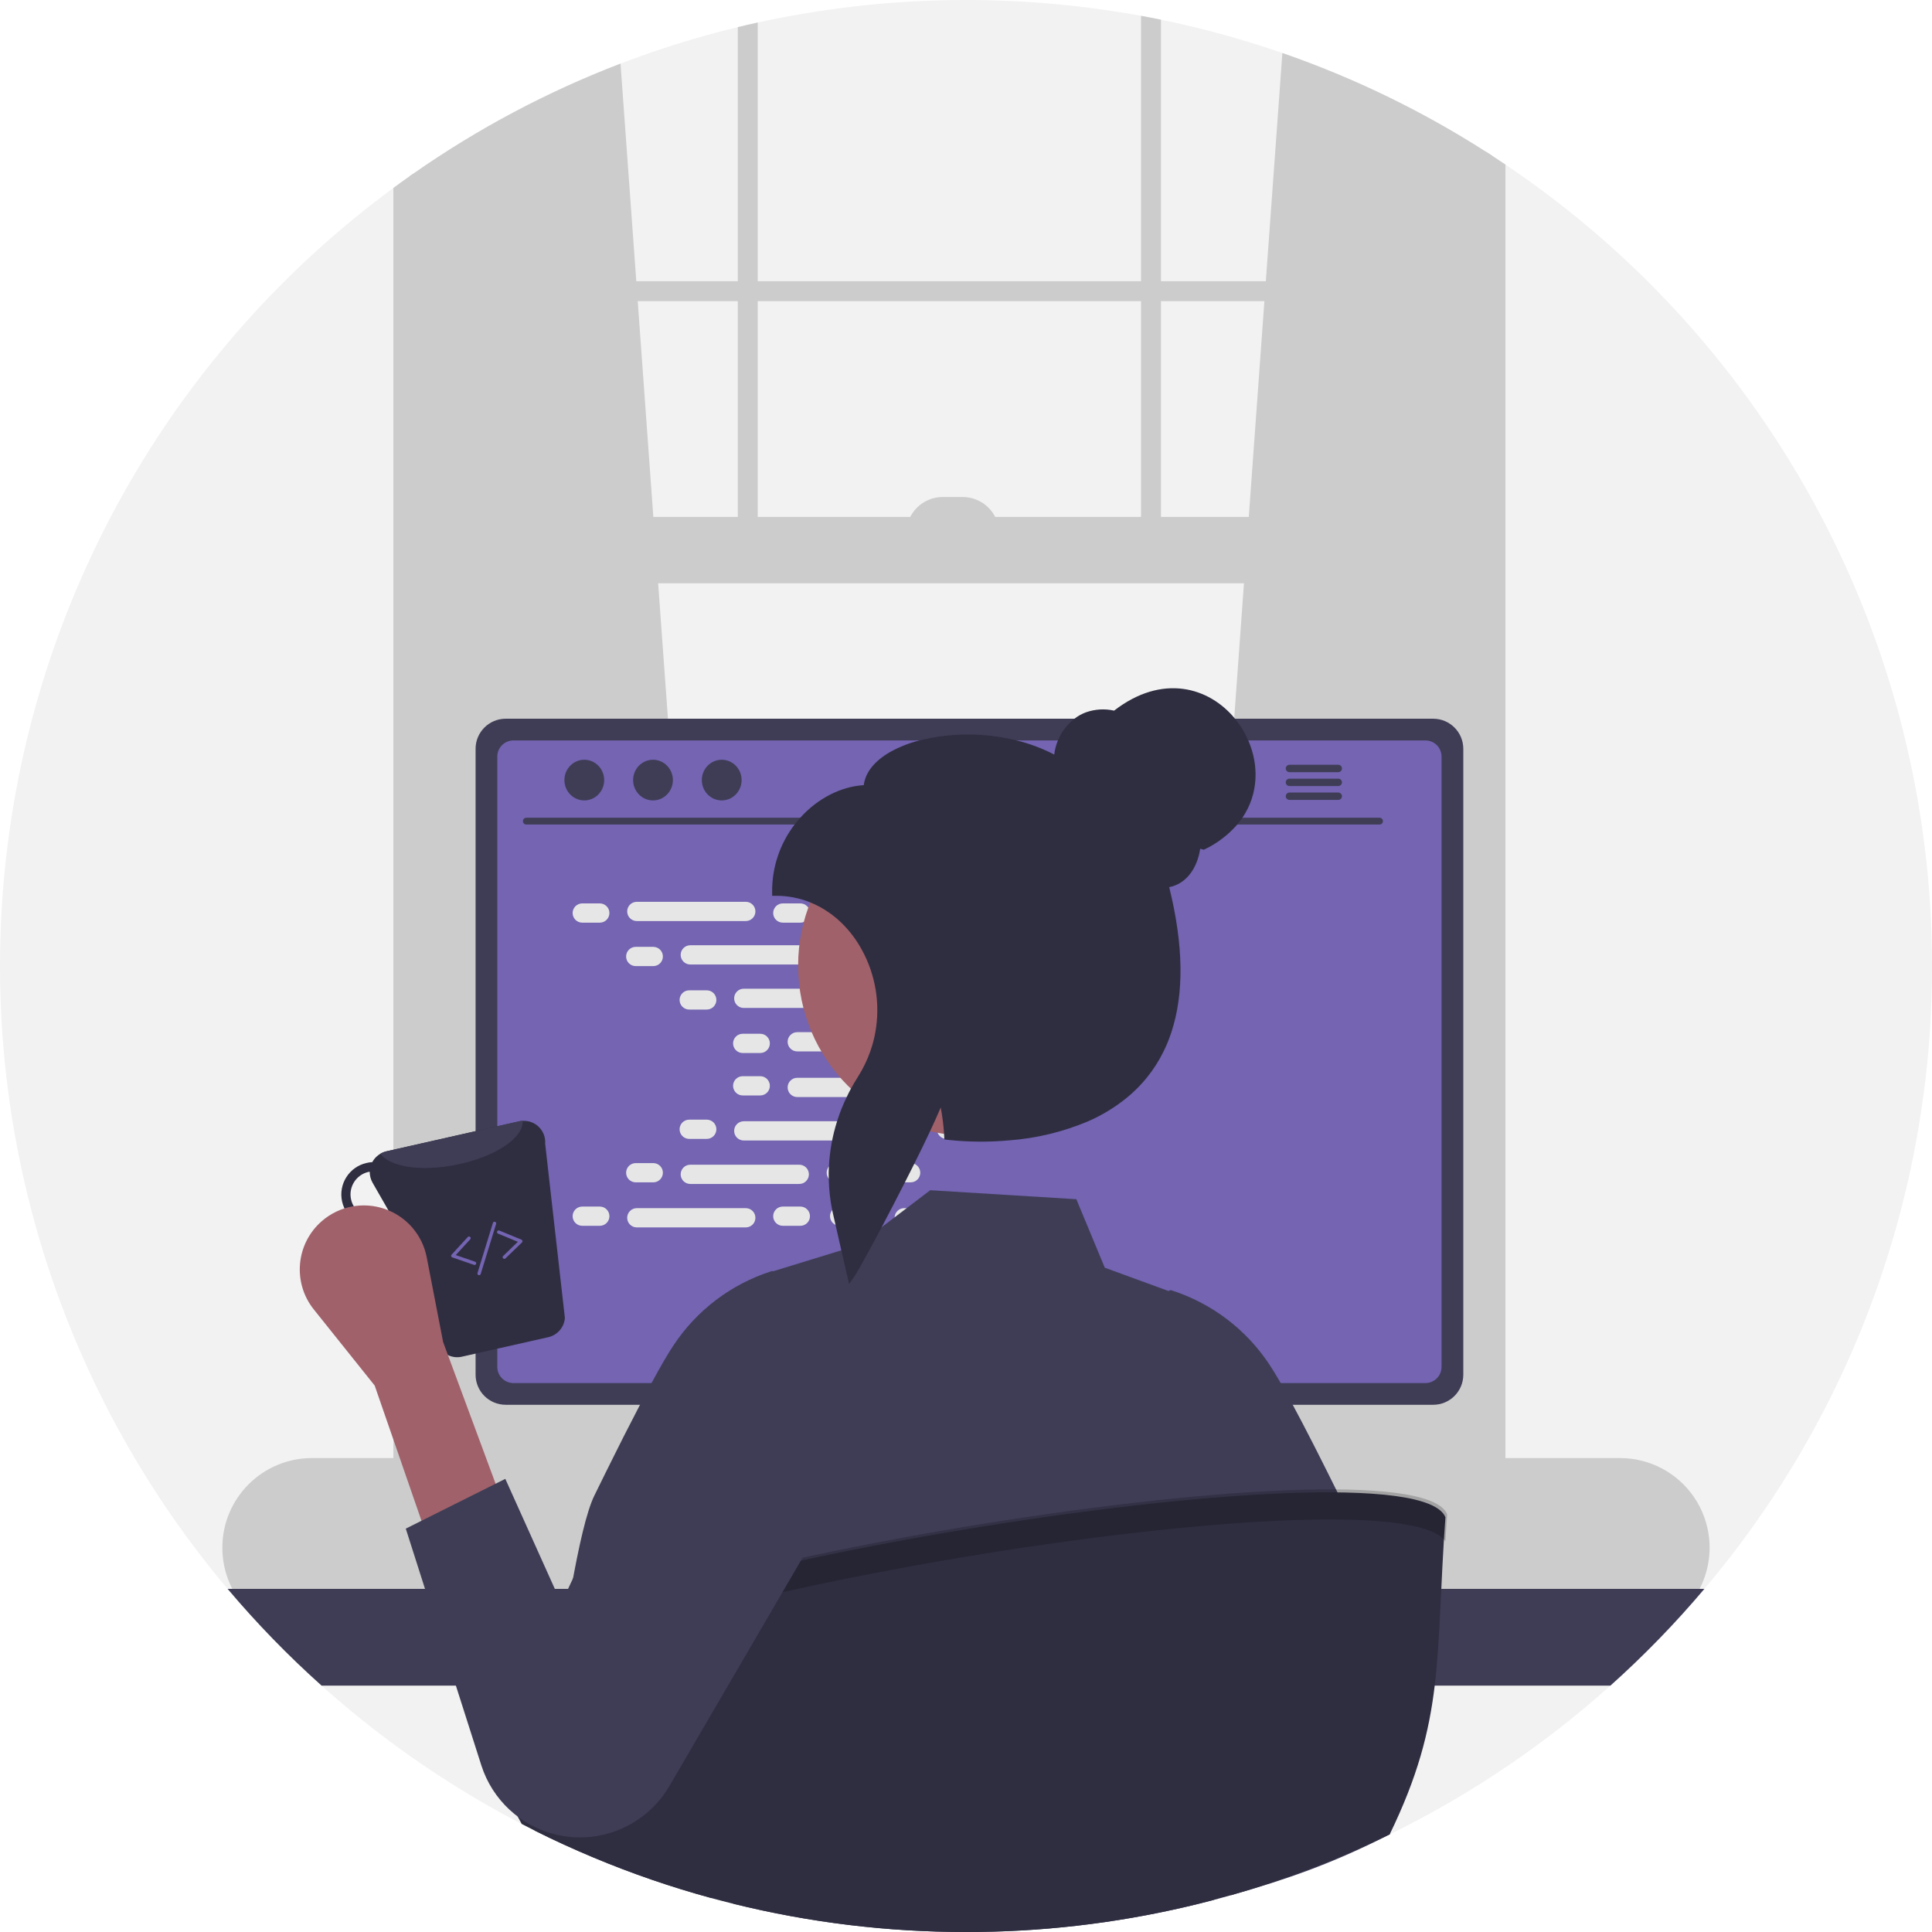
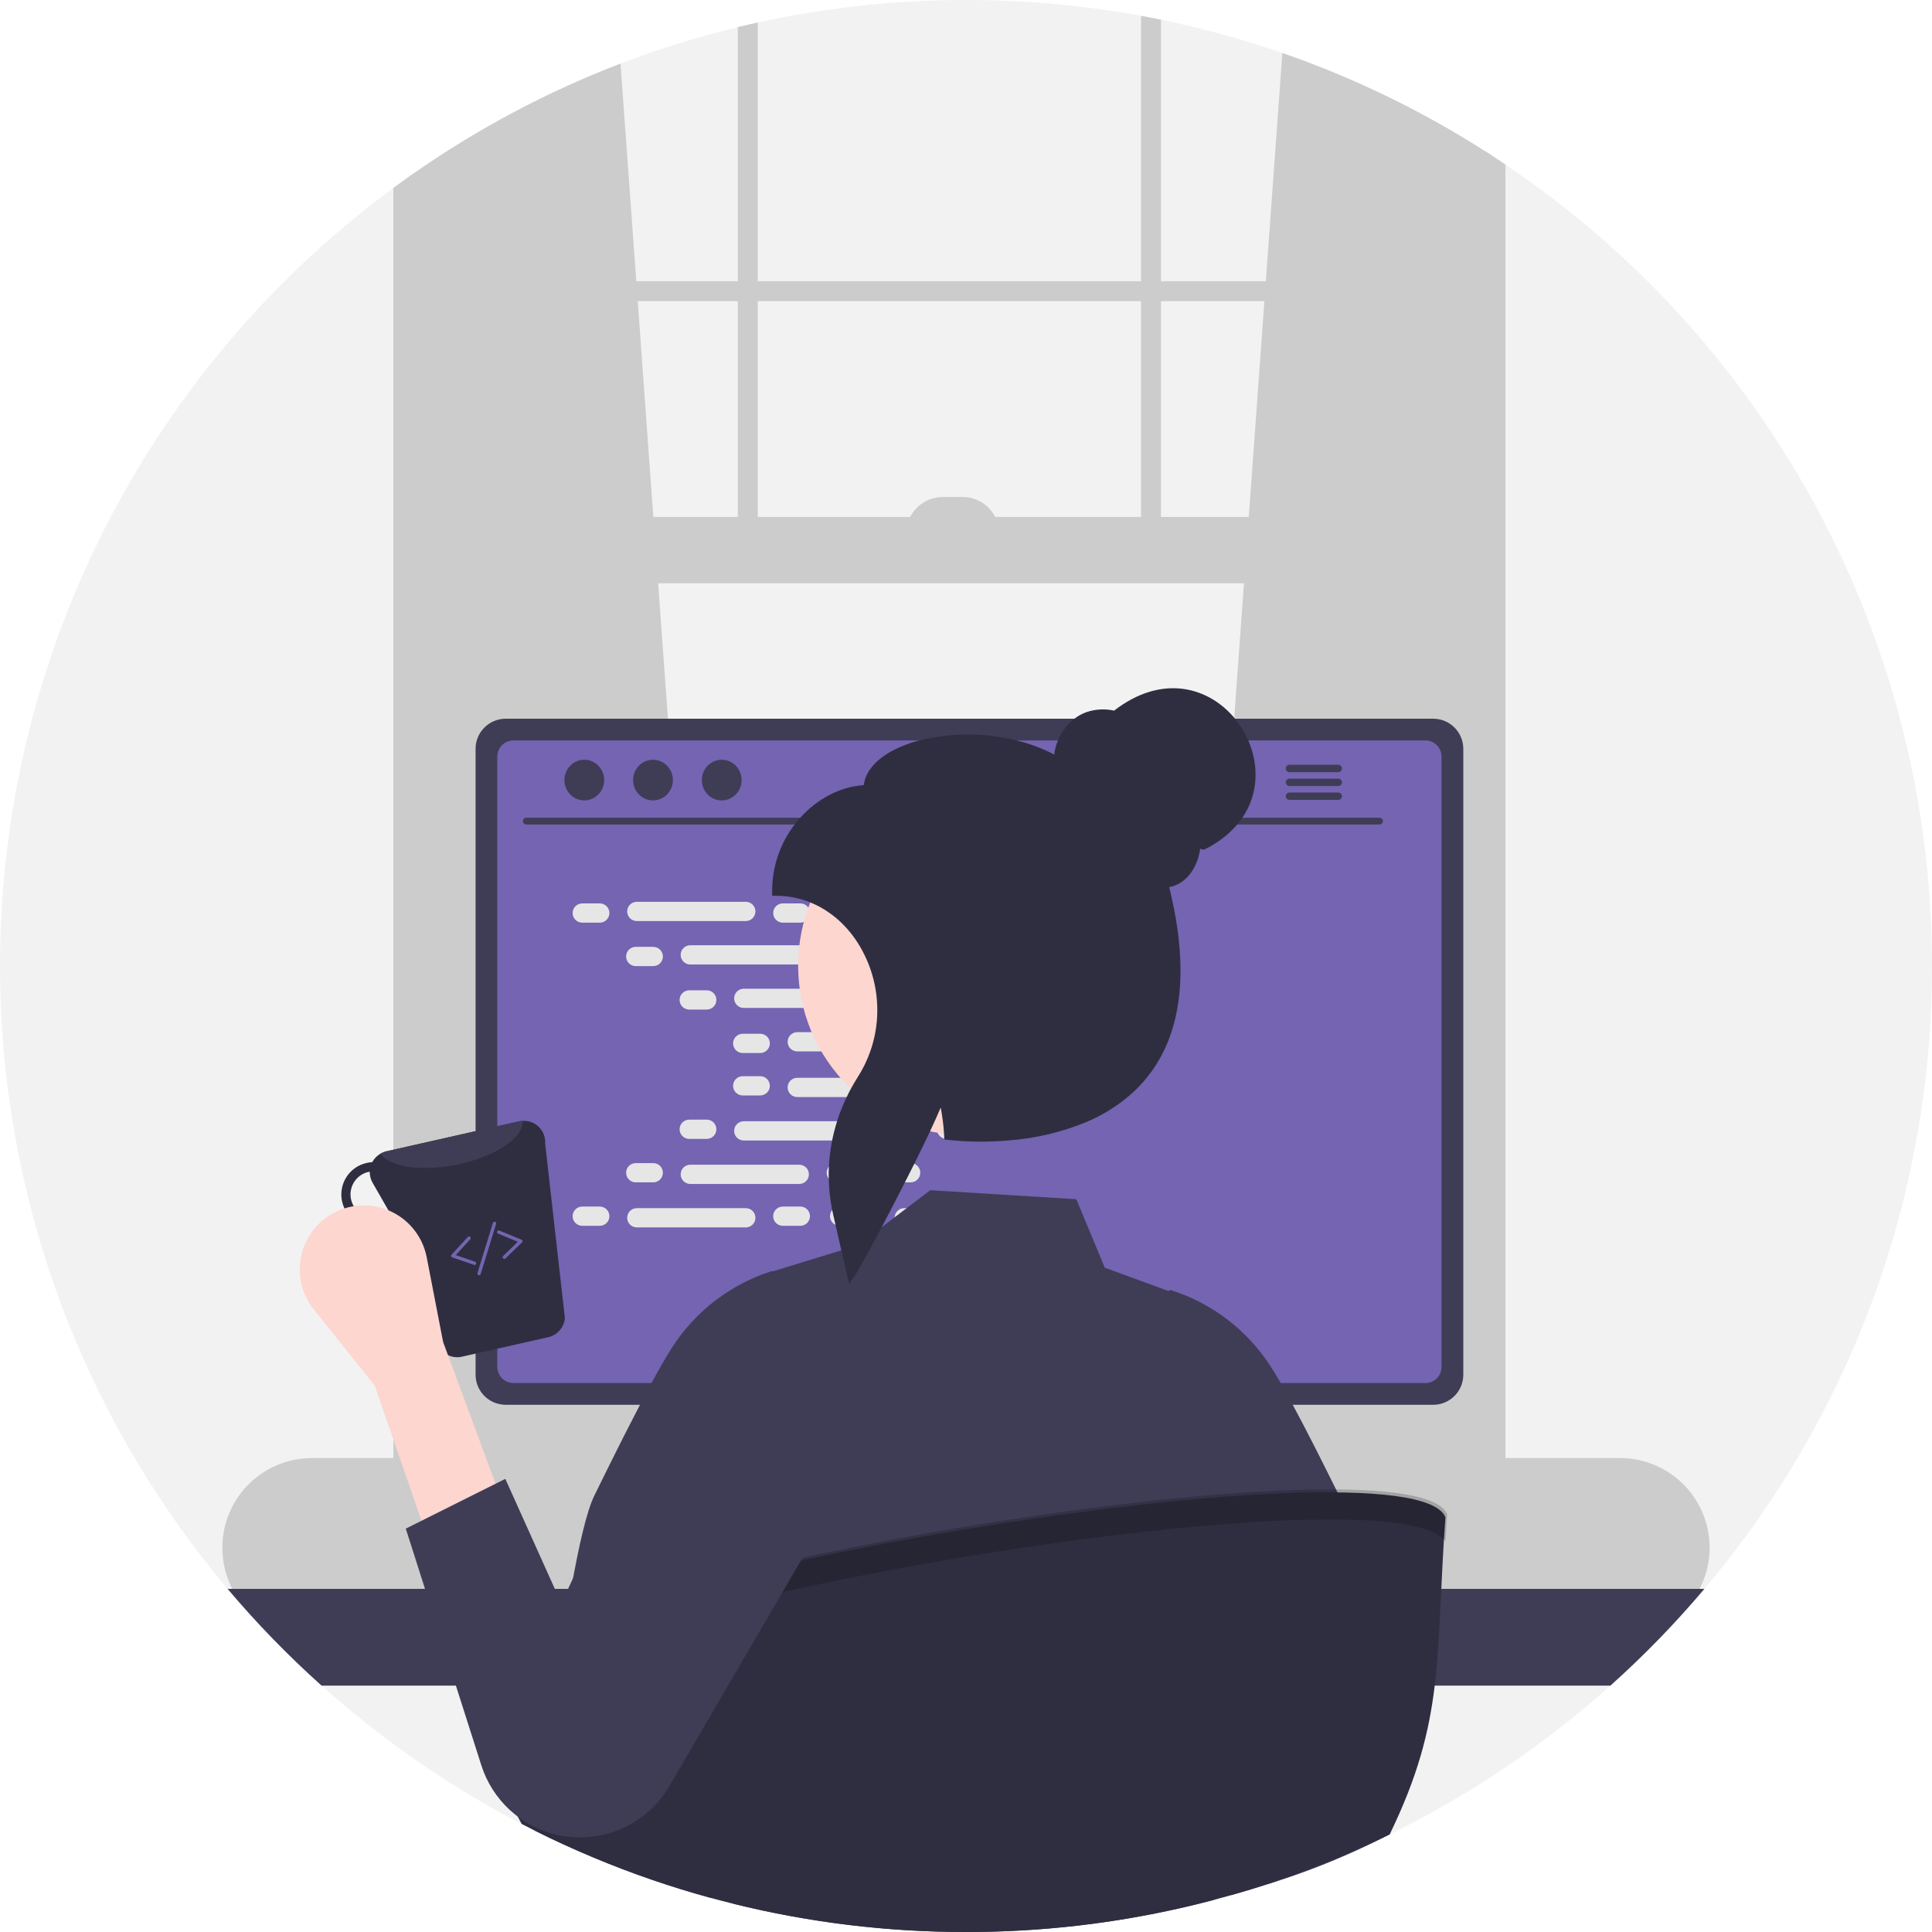
<svg xmlns="http://www.w3.org/2000/svg" data-name="Layer 1" width="578" height="578" viewBox="0 0 578 578">
  <path d="M889,450a287.861,287.861,0,0,1-68.09,186.34c-1.6,1.9-3.23,3.77-4.89,5.63a290.588,290.588,0,0,1-67.49,55.99q-8.67,5.205-17.72,9.81c-.61.31-1.23.62-1.84.92-.73.37-1.47.73-2.21,1.09A286.159,286.159,0,0,1,679.24,728q-2.55.72-5.11,1.4a288.588,288.588,0,0,1-65.84,9.49c-1.16.03-2.3.05-3.4.07-.39.01-.77.02-1.15.02-1.25.01-2.49.02-3.74.02a289.271,289.271,0,0,1-69.54-8.43q-3.42-.84-6.81-1.77a285.473,285.473,0,0,1-34.97-12.03q-9-3.75-17.68-8.09c-1.31-.66-2.62-1.32-3.91-2-.55-.27-1.09-.56-1.63-.84a290.458,290.458,0,0,1-81.65-64.06c-1.6-1.79-3.17-3.61-4.72-5.44a289.025,289.025,0,0,1,49.59-419.1c1.64-1.21,3.29-2.41,4.96-3.58q.495-.345.99-.69a286.753,286.753,0,0,1,97.1-43.85c1.98-.49,3.96-.95,5.96-1.38a291.798,291.798,0,0,1,114.68-2.01c1.99.37,3.98.75,5.96,1.16a287.281,287.281,0,0,1,97.1,39.43c.66.42,1.32.84,1.98,1.28,1.33.86,2.66,1.74,3.97,2.63A288.686,288.686,0,0,1,889,450Z" transform="translate(-311 -161)" fill="#f2f2f2" />
  <path d="M527,599.51l-92.37,8.2-.99.09V213.66q.495-.345.99-.69a288.323,288.323,0,0,1,62.01-32.94l4.72,65.1.43,5.96,4.67,64.56L507.9,335.51l18.93,261.7Z" transform="translate(-311 -161)" fill="#ccc" />
  <path d="M755.43,206.32c.66.42,1.32.84,1.98,1.28V607.8l-1.98-.18-91.37-8.11.17-2.3L683.16,335.51l1.44-19.86,4.67-64.56.43-5.96,4.95-68.27A287.687,287.687,0,0,1,755.43,206.32Z" transform="translate(-311 -161)" fill="#ccc" />
  <path d="M755.43,206.32V613.26c0,7.81-5.38,14.16-12,14.16H446.63c-5.48,0-10.13-4.36-11.54-10.31a16.108,16.108,0,0,1-.46-3.85V212.97q-.495.345-.99.69c-1.67,1.17-3.32,2.37-4.96,3.58V613.26a22.919,22.919,0,0,0,6.18,16,17.06,17.06,0,0,0,7.78,4.66,15.118,15.118,0,0,0,3.99.53h296.8a15.249,15.249,0,0,0,4-.53c7.98-2.15,13.95-10.59,13.95-20.66V210.23c-1.31-.89-2.64-1.77-3.97-2.63C756.75,207.16,756.09,206.74,755.43,206.32Z" transform="translate(-311 -161)" fill="#ccc" />
  <rect x="120.655" y="84.134" width="326.752" height="5.959" fill="#ccc" />
  <path d="M531.73,169.12c1.98-.49,3.96-.95,5.96-1.38V329.55h-5.96Z" transform="translate(-311 -161)" fill="#ccc" />
  <path d="M652.37,165.73c1.99.37,3.98.75,5.96,1.16V329.55h-5.96Z" transform="translate(-311 -161)" fill="#ccc" />
  <path d="M795.65,597.21H404.34a26.82,26.82,0,0,0,0,53.64H795.65a26.76,26.76,0,0,0,20.12-9.11,27.096,27.096,0,0,0,3.02-4.18,25.54,25.54,0,0,0,1.75-3.56,26.803,26.803,0,0,0-24.89-36.79Z" transform="translate(-311 -161)" fill="#ccc" />
  <rect x="122.642" y="154.649" width="324.766" height="19.863" fill="#ccc" />
  <path d="M282.045,148.69h5.959a10.925,10.925,0,0,1,10.925,10.925v0a0,0,0,0,1,0,0h-27.809a0,0,0,0,1,0,0v0a10.925,10.925,0,0,1,10.925-10.925Z" fill="#ccc" />
  <path d="M820.91,636.34a289.004,289.004,0,0,1-28.12,28.95H407.21a289.004,289.004,0,0,1-28.12-28.95Z" transform="translate(-311 -161)" fill="#3f3d56" />
  <path d="M632.28,536.07H567.36a3.175,3.175,0,0,0-1.03.16,3.448,3.448,0,0,0-2.43,3.3V642.09h71.85V539.53A3.463,3.463,0,0,0,632.28,536.07Zm-24.57,50.6a7.531,7.531,0,0,1-1.56,4.6,7.665,7.665,0,0,1-13.78-4.6v-11.9a7.67,7.67,0,0,1,15.34,0Z" transform="translate(-311 -161)" fill="#2f2e41" />
  <path d="M563.68,638.81v9.89a1.94,1.94,0,0,0,1.93,1.94h68.43a1.946,1.946,0,0,0,1.93-1.94v-9.89Z" transform="translate(-311 -161)" fill="#3f3d56" />
  <path d="M739.78,376.02H462.28a9.011,9.011,0,0,0-9,8.99V572.27a9.007,9.007,0,0,0,9,9h277.5a9.007,9.007,0,0,0,9-9V385.01A9.012,9.012,0,0,0,739.78,376.02Z" transform="translate(-311 -161)" fill="#3f3d56" />
  <path d="M737.46,382.52H464.59a4.82,4.82,0,0,0-4.81,4.82V569.96a4.818,4.818,0,0,0,4.81,4.81H737.46a4.818,4.818,0,0,0,4.81-4.81V387.34A4.821,4.821,0,0,0,737.46,382.52Z" transform="translate(-311 -161)" fill="#7464b2" />
  <path d="M687.24,650.48l-2.52-11.97a2.992,2.992,0,0,0-1.86-2.17,2.894,2.894,0,0,0-1.06-.2H524.49a2.895,2.895,0,0,0-1.06.2,2.993,2.993,0,0,0-1.86,2.17l-2.52,11.97a2.987,2.987,0,0,0,2.92,3.6H684.31a2.948,2.948,0,0,0,2.32-1.11A2.985,2.985,0,0,0,687.24,650.48Z" transform="translate(-311 -161)" fill="#2f2e41" />
  <rect x="214.643" y="477.296" width="5" height="3" rx="0.488" fill="#3f3d56" />
  <rect x="224.643" y="477.296" width="5" height="3" rx="0.488" fill="#3f3d56" />
  <rect x="234.643" y="477.296" width="5" height="3" rx="0.488" fill="#3f3d56" />
  <rect x="244.643" y="477.296" width="5" height="3" rx="0.488" fill="#3f3d56" />
  <rect x="254.643" y="477.296" width="5" height="3" rx="0.488" fill="#3f3d56" />
  <rect x="264.643" y="477.296" width="5" height="3" rx="0.488" fill="#3f3d56" />
  <rect x="274.643" y="477.296" width="5" height="3" rx="0.488" fill="#3f3d56" />
  <rect x="284.643" y="477.296" width="5" height="3" rx="0.488" fill="#3f3d56" />
  <rect x="294.643" y="477.296" width="5" height="3" rx="0.488" fill="#3f3d56" />
  <rect x="304.643" y="477.296" width="5" height="3" rx="0.488" fill="#3f3d56" />
  <rect x="314.643" y="477.296" width="5" height="3" rx="0.488" fill="#3f3d56" />
  <rect x="324.643" y="477.296" width="5" height="3" rx="0.488" fill="#3f3d56" />
  <rect x="334.643" y="477.296" width="5" height="3" rx="0.488" fill="#3f3d56" />
  <rect x="344.643" y="477.296" width="5" height="3" rx="0.488" fill="#3f3d56" />
  <rect x="354.643" y="477.296" width="5" height="3" rx="0.488" fill="#3f3d56" />
  <rect x="364.643" y="477.296" width="5" height="3" rx="0.488" fill="#3f3d56" />
  <rect x="214.525" y="482.296" width="5" height="3" rx="0.488" fill="#3f3d56" />
  <rect x="224.525" y="482.296" width="5" height="3" rx="0.488" fill="#3f3d56" />
  <rect x="234.525" y="482.296" width="5" height="3" rx="0.488" fill="#3f3d56" />
  <rect x="244.525" y="482.296" width="5" height="3" rx="0.488" fill="#3f3d56" />
  <rect x="254.525" y="482.296" width="5" height="3" rx="0.488" fill="#3f3d56" />
  <rect x="264.525" y="482.296" width="5" height="3" rx="0.488" fill="#3f3d56" />
  <rect x="274.525" y="482.296" width="5" height="3" rx="0.488" fill="#3f3d56" />
  <rect x="284.525" y="482.296" width="5" height="3" rx="0.488" fill="#3f3d56" />
  <rect x="294.525" y="482.296" width="5" height="3" rx="0.488" fill="#3f3d56" />
  <rect x="304.525" y="482.296" width="5" height="3" rx="0.488" fill="#3f3d56" />
  <rect x="314.525" y="482.296" width="5" height="3" rx="0.488" fill="#3f3d56" />
  <rect x="324.525" y="482.296" width="5" height="3" rx="0.488" fill="#3f3d56" />
  <rect x="334.525" y="482.296" width="5" height="3" rx="0.488" fill="#3f3d56" />
  <rect x="344.525" y="482.296" width="5" height="3" rx="0.488" fill="#3f3d56" />
  <rect x="354.525" y="482.296" width="5" height="3" rx="0.488" fill="#3f3d56" />
  <rect x="364.525" y="482.296" width="5" height="3" rx="0.488" fill="#3f3d56" />
  <rect x="262.525" y="488.296" width="40" height="3" rx="0.488" fill="#3f3d56" />
  <path d="M723.748,407.677H468.425a1.016,1.016,0,0,1,0-2.031H723.748a1.016,1.016,0,0,1,0,2.031Z" transform="translate(-311 -161)" fill="#3f3d56" />
  <ellipse cx="174.805" cy="233.379" rx="5.95" ry="6.083" fill="#3f3d56" />
  <ellipse cx="195.361" cy="233.379" rx="5.95" ry="6.083" fill="#3f3d56" />
  <ellipse cx="215.917" cy="233.379" rx="5.95" ry="6.083" fill="#3f3d56" />
  <path d="M711.37,389.8h-14.6a1.105,1.105,0,0,0,0,2.21h14.6a1.105,1.105,0,0,0,0-2.21Z" transform="translate(-311 -161)" fill="#3f3d56" />
  <path d="M711.37,393.95h-14.6a1.105,1.105,0,0,0,0,2.21h14.6a1.105,1.105,0,0,0,0-2.21Z" transform="translate(-311 -161)" fill="#3f3d56" />
  <path d="M711.37,398.1h-14.6a1.105,1.105,0,0,0,0,2.21h14.6a1.105,1.105,0,0,0,0-2.21Z" transform="translate(-311 -161)" fill="#3f3d56" />
  <rect x="171.314" y="270.273" width="11.006" height="5.76" rx="2.88" fill="#e6e6e6" />
  <rect x="231.314" y="270.273" width="11.006" height="5.76" rx="2.88" fill="#e6e6e6" />
  <rect x="248.314" y="270.273" width="11.006" height="5.76" rx="2.88" fill="#e6e6e6" />
  <rect x="187.634" y="269.793" width="38.366" height="5.76" rx="2.88" fill="#e6e6e6" />
  <rect x="267.634" y="269.793" width="38.366" height="5.76" rx="2.88" fill="#e6e6e6" />
  <rect x="187.314" y="283.273" width="11.006" height="5.76" rx="2.88" fill="#e6e6e6" />
  <rect x="247.314" y="283.273" width="11.006" height="5.76" rx="2.88" fill="#e6e6e6" />
  <rect x="264.314" y="283.273" width="11.006" height="5.76" rx="2.88" fill="#e6e6e6" />
  <rect x="203.634" y="282.793" width="38.366" height="5.76" rx="2.88" fill="#e6e6e6" />
  <rect x="283.634" y="282.793" width="38.366" height="5.76" rx="2.88" fill="#e6e6e6" />
  <rect x="203.314" y="296.273" width="11.006" height="5.76" rx="2.88" fill="#e6e6e6" />
  <rect x="263.314" y="296.273" width="11.006" height="5.76" rx="2.88" fill="#e6e6e6" />
  <rect x="280.314" y="296.273" width="11.006" height="5.76" rx="2.88" fill="#e6e6e6" />
  <rect x="219.634" y="295.793" width="38.366" height="5.76" rx="2.88" fill="#e6e6e6" />
  <rect x="299.634" y="295.793" width="38.366" height="5.76" rx="2.88" fill="#e6e6e6" />
  <rect x="219.314" y="309.273" width="11.006" height="5.76" rx="2.88" fill="#e6e6e6" />
  <rect x="279.314" y="309.273" width="11.006" height="5.76" rx="2.88" fill="#e6e6e6" />
  <rect x="296.314" y="309.273" width="11.006" height="5.76" rx="2.88" fill="#e6e6e6" />
  <rect x="235.634" y="308.793" width="38.366" height="5.76" rx="2.88" fill="#e6e6e6" />
  <rect x="231.314" y="360.967" width="11.006" height="5.76" rx="2.88" fill="#e6e6e6" />
  <rect x="248.314" y="360.967" width="11.006" height="5.76" rx="2.88" fill="#e6e6e6" />
  <rect x="267.634" y="361.447" width="38.366" height="5.76" rx="2.88" fill="#e6e6e6" />
  <rect x="171.314" y="360.967" width="11.006" height="5.76" rx="2.88" fill="#e6e6e6" />
  <rect x="187.634" y="361.447" width="38.366" height="5.76" rx="2.88" fill="#e6e6e6" />
  <rect x="187.314" y="347.967" width="11.006" height="5.76" rx="2.88" fill="#e6e6e6" />
  <rect x="247.314" y="347.967" width="11.006" height="5.76" rx="2.88" fill="#e6e6e6" />
  <rect x="264.314" y="347.967" width="11.006" height="5.76" rx="2.88" fill="#e6e6e6" />
  <rect x="203.634" y="348.447" width="38.366" height="5.76" rx="2.88" fill="#e6e6e6" />
  <rect x="203.314" y="334.967" width="11.006" height="5.76" rx="2.88" fill="#e6e6e6" />
  <rect x="263.314" y="334.967" width="11.006" height="5.76" rx="2.88" fill="#e6e6e6" />
  <rect x="280.314" y="334.967" width="11.006" height="5.76" rx="2.88" fill="#e6e6e6" />
  <rect x="219.634" y="335.447" width="38.366" height="5.76" rx="2.88" fill="#e6e6e6" />
  <rect x="219.314" y="321.967" width="11.006" height="5.76" rx="2.88" fill="#e6e6e6" />
  <rect x="279.314" y="321.967" width="11.006" height="5.76" rx="2.88" fill="#e6e6e6" />
  <rect x="296.314" y="321.967" width="11.006" height="5.76" rx="2.88" fill="#e6e6e6" />
  <rect x="235.634" y="322.447" width="38.366" height="5.76" rx="2.88" fill="#e6e6e6" />
  <path d="M726.81,709.77c-.61.31-1.23.62-1.84.92-15.8,7.9-28.44,12.39-45.73,17.31-1.46-16.3-2.87-44.95-4.24-62.71-.36-4.61-.72-8.48-1.07-11.21a15.182,15.182,0,0,0-.88-4.25l.06,4.25.15,11.21.87,64.11a288.588,288.588,0,0,1-65.84,9.49c-1.16.03-2.3.05-3.4.07-.39.01-.77.02-1.15.02-1.25.01-2.49.02-3.74.02a289.271,289.271,0,0,1-69.54-8.43c.49-16.13.98-44.46,1.45-65.28.1-4.07.19-7.86.29-11.21.19-7.16.39-12.32.58-14.05a4.361,4.361,0,0,0-.39.97,97.154,97.154,0,0,0-1.89,13.08c-.35,3.35-.7,7.14-1.05,11.21-1.86,21.63-3.8,51.04-5.8,63.51a285.473,285.473,0,0,1-34.97-12.03q-9-3.75-17.68-8.09c1.1-7.2,2.25-15.27,3.43-23.64.92-6.49,1.87-13.16,2.84-19.75,1.5-10.18,3.04-20.16,4.6-28.95,2.28-12.84,4.62-23.16,6.94-27.9,2.2-4.5,4.4-8.94,6.53-13.19.74-1.49,1.48-2.96,2.2-4.39.17-.34.34-.67.51-1,1.53-3.01,3.01-5.89,4.42-8.59,1.21-2.31,2.36-4.49,3.45-6.5,2.64-4.88,4.88-8.77,6.54-11.23a55.257,55.257,0,0,1,29.28-22.21l.3-.08.21.09,20.45-6.28,2.99-.92,2.01-.62,7.08-5.39,3.85-2.93,3.61-2.75,7.06-5.37,43.71,2.69,8.51,20.49,19.06,6.97.33-.15.29-.12.3.08a55.306,55.306,0,0,1,29.28,22.21c.94,1.41,2.08,3.27,3.37,5.52,1.1,1.91,2.3,4.09,3.6,6.5,1.85,3.43,3.87,7.3,6.01,11.49.47.92.95,1.86,1.43,2.81q1.335,2.64,2.71,5.39c2.13,4.25,4.33,8.69,6.53,13.2,1.91,3.91,3.84,11.95,5.74,22.18,1.57,8.5,3.13,18.52,4.64,28.95,1.98,13.52-.13,29.71,1.66,42.15C726.58,708.23,726.7,709,726.81,709.77Z" transform="translate(-311 -161)" fill="#3f3d56" />
-   <circle cx="289.615" cy="288.888" r="50.836" fill="#a0616a" />
+   <circle cx="289.615" cy="288.888" r="50.836" fill="#fdd6cf" />
  <path d="M684.45,382.52a26.608,26.608,0,0,0-3.97-6.5c-7.72-9.43-21.76-13.58-36.17-2.42a15.279,15.279,0,0,0-8.35.48,12.91,12.91,0,0,0-3.52,1.94,15.97,15.97,0,0,0-4.94,6.5,15.522,15.522,0,0,0-1.1,4.23,50.565,50.565,0,0,0-11.23-4.23,60.34,60.34,0,0,0-29.13,0,36.544,36.544,0,0,0-8.78,3.48c-4.68,2.7-7.37,6.11-7.85,9.9-6.75.38-13.77,3.93-19,9.75-.59.65-1.16,1.33-1.69,2.03A32.709,32.709,0,0,0,542,427.73V429h1.27a26.87,26.87,0,0,1,10.15,1.98,27.585,27.585,0,0,1,5.89,3.25,28.764,28.764,0,0,1,3.37,2.8,33.483,33.483,0,0,1,6.12,8.05,37.459,37.459,0,0,1,4.08,24.71,36.2,36.2,0,0,1-1.52,5.76,37.584,37.584,0,0,1-3.71,7.63c-.06.09-.11.18-.17.27-.67,1.07-1.31,2.16-1.91,3.26-.45.82-.87,1.66-1.26,2.5a51.957,51.957,0,0,0-2.88,7.24,53.586,53.586,0,0,0-2.44,13.54c-.07,1.22-.09,2.44-.05,3.66a51.979,51.979,0,0,0,1.03,9.36c.09.42.18.83.27,1.25l.73,3.19,1.73,7.61,1.2,5.24,1.11,4.86,1.64-2.35c.56-.8,1.97-3.26,3.86-6.74,1.25-2.27,2.7-4.98,4.27-7.94,2.19-4.15,4.59-8.78,6.94-13.4.95-1.87,1.89-3.73,2.8-5.55,1.72-3.45,3.34-6.78,4.73-9.74,1.28-2.73,2.37-5.15,3.18-7.09.25,1.27.46,2.56.62,3.86.18,1.32.31,2.66.38,4,.02.2.03.41.04.61l.04.82.01.24,1.06.14a93.022,93.022,0,0,0,18.4.14h.01a74.862,74.862,0,0,0,23.56-5.71,49.257,49.257,0,0,0,11.8-7.24,41.3,41.3,0,0,0,4.66-4.52c.36-.41.71-.82,1.05-1.24a41.125,41.125,0,0,0,5.05-7.9,41.802,41.802,0,0,0,2.34-5.76c3.84-11.63,3.62-26.14-.66-43.38a9.923,9.923,0,0,0,3.27-1.26c3.14-1.89,5.32-5.64,6-10.22l1.08.29a30.104,30.104,0,0,0,10.01-7.54,24.115,24.115,0,0,0,1.54-2.03C687.58,398.45,687.62,389.81,684.45,382.52Z" transform="translate(-311 -161)" fill="#2f2e41" />
  <polygon points="206.32 475.296 214.817 442.504 222.32 470.8 206.32 475.296" opacity="0.2" />
  <path d="M743.43,614.93c-3.04,41.88.11,60.32-16.67,94.85A286.159,286.159,0,0,1,679.24,728q-2.55.72-5.11,1.4a288.588,288.588,0,0,1-65.84,9.49c-1.16.03-2.3.05-3.4.07-.39.01-.77.02-1.15.02-1.25.01-2.49.02-3.74.02a289.271,289.271,0,0,1-69.54-8.43q-3.42-.84-6.81-1.77a285.473,285.473,0,0,1-34.97-12.03q-9-3.75-17.68-8.09c-1.31-.66-2.62-1.32-3.91-2-6.63-11.66-10.4-25.84-10.48-42.88C461.2,634.44,733.29,589.61,743.43,614.93Z" transform="translate(-311 -161)" fill="#2f2e41" />
  <path d="M743.422,622.102c.155-2.593.329-5.271.531-8.06-10.14-25.32-282.23,19.51-286.82,48.87.013,2.692.128,5.304.321,7.855C468.57,641.789,727.059,599.181,743.422,622.102Z" transform="translate(-311 -161)" opacity="0.2" />
  <path d="M474.096,503.152a6.365,6.365,0,0,0-6.753-6.816,5.854,5.854,0,0,0-1.005.126l-39.762,8.983a6.548,6.548,0,0,0-4.209,3.235,8.184,8.184,0,0,0-1.727.251,9.661,9.661,0,0,0,4.271,18.845,9.794,9.794,0,0,0,3.895-1.884l13.474,37.941a6.329,6.329,0,0,0,6.941,3.046l25.849-5.842A6.416,6.416,0,0,0,480,555.32Zm-49.781,21.923a6.91,6.91,0,0,1-3.078-13.474c.126-.031.251,0,.377-.031a6.506,6.506,0,0,0,.848,3.266l4.931,8.606A6.505,6.505,0,0,1,424.314,525.074Z" transform="translate(-311 -161)" fill="#2f2e41" />
  <path d="M467.343,496.336c.377,5.025-8.229,10.804-19.755,13.097-10.585,2.167-20.07.659-22.739-3.298a6.025,6.025,0,0,1,1.728-.691l39.762-8.983A5.854,5.854,0,0,1,467.343,496.336Z" transform="translate(-311 -161)" fill="#3f3d56" />
-   <path d="M439.843,623.905,462.177,612.738l-18.611-50.251-4.905-25.342a19.161,19.161,0,0,0-31.282-10.907h0a19.161,19.161,0,0,0-2.493,26.518l18.207,22.759Z" transform="translate(-311 -161)" fill="#a0616a" />
+   <path d="M439.843,623.905,462.177,612.738l-18.611-50.251-4.905-25.342a19.161,19.161,0,0,0-31.282-10.907h0a19.161,19.161,0,0,0-2.493,26.518l18.207,22.759Z" transform="translate(-311 -161)" fill="#fdd6cf" />
  <path d="M462.177,603.433l-29.778,14.889,22.599,70.809A30.977,30.977,0,0,0,477.333,709.847h0a30.977,30.977,0,0,0,33.737-14.197l59.925-102.714a31.62,31.62,0,0,0-10.196-42.982h0a31.62,31.62,0,0,0-45.296,12.765l-36.576,77.936Z" transform="translate(-311 -161)" fill="#3f3d56" />
  <path d="M452.967,539.441a.496.496,0,0,1-.163-.027l-6.501-2.238a.499.499,0,0,1-.206-.811l4.835-5.265a.5.5,0,1,1,.736.676l-4.319,4.702,5.779,1.99a.5.5,0,0,1-.163.973Z" transform="translate(-311 -161)" fill="#7464b2" />
  <path d="M461.878,537.617a.5.5,0,0,1-.348-.859l4.395-4.249-5.903-2.433a.5.5,0,1,1,.381-.924l6.609,2.724a.5.5,0,0,1,.157.821l-4.943,4.779A.5.5,0,0,1,461.878,537.617Z" transform="translate(-311 -161)" fill="#7464b2" />
  <path d="M454.332,542.5a.482.482,0,0,1-.147-.022.5.5,0,0,1-.331-.625l4.615-15a.5.5,0,0,1,.956.295l-4.615,15A.5.5,0,0,1,454.332,542.5Z" transform="translate(-311 -161)" fill="#7464b2" />
</svg>
